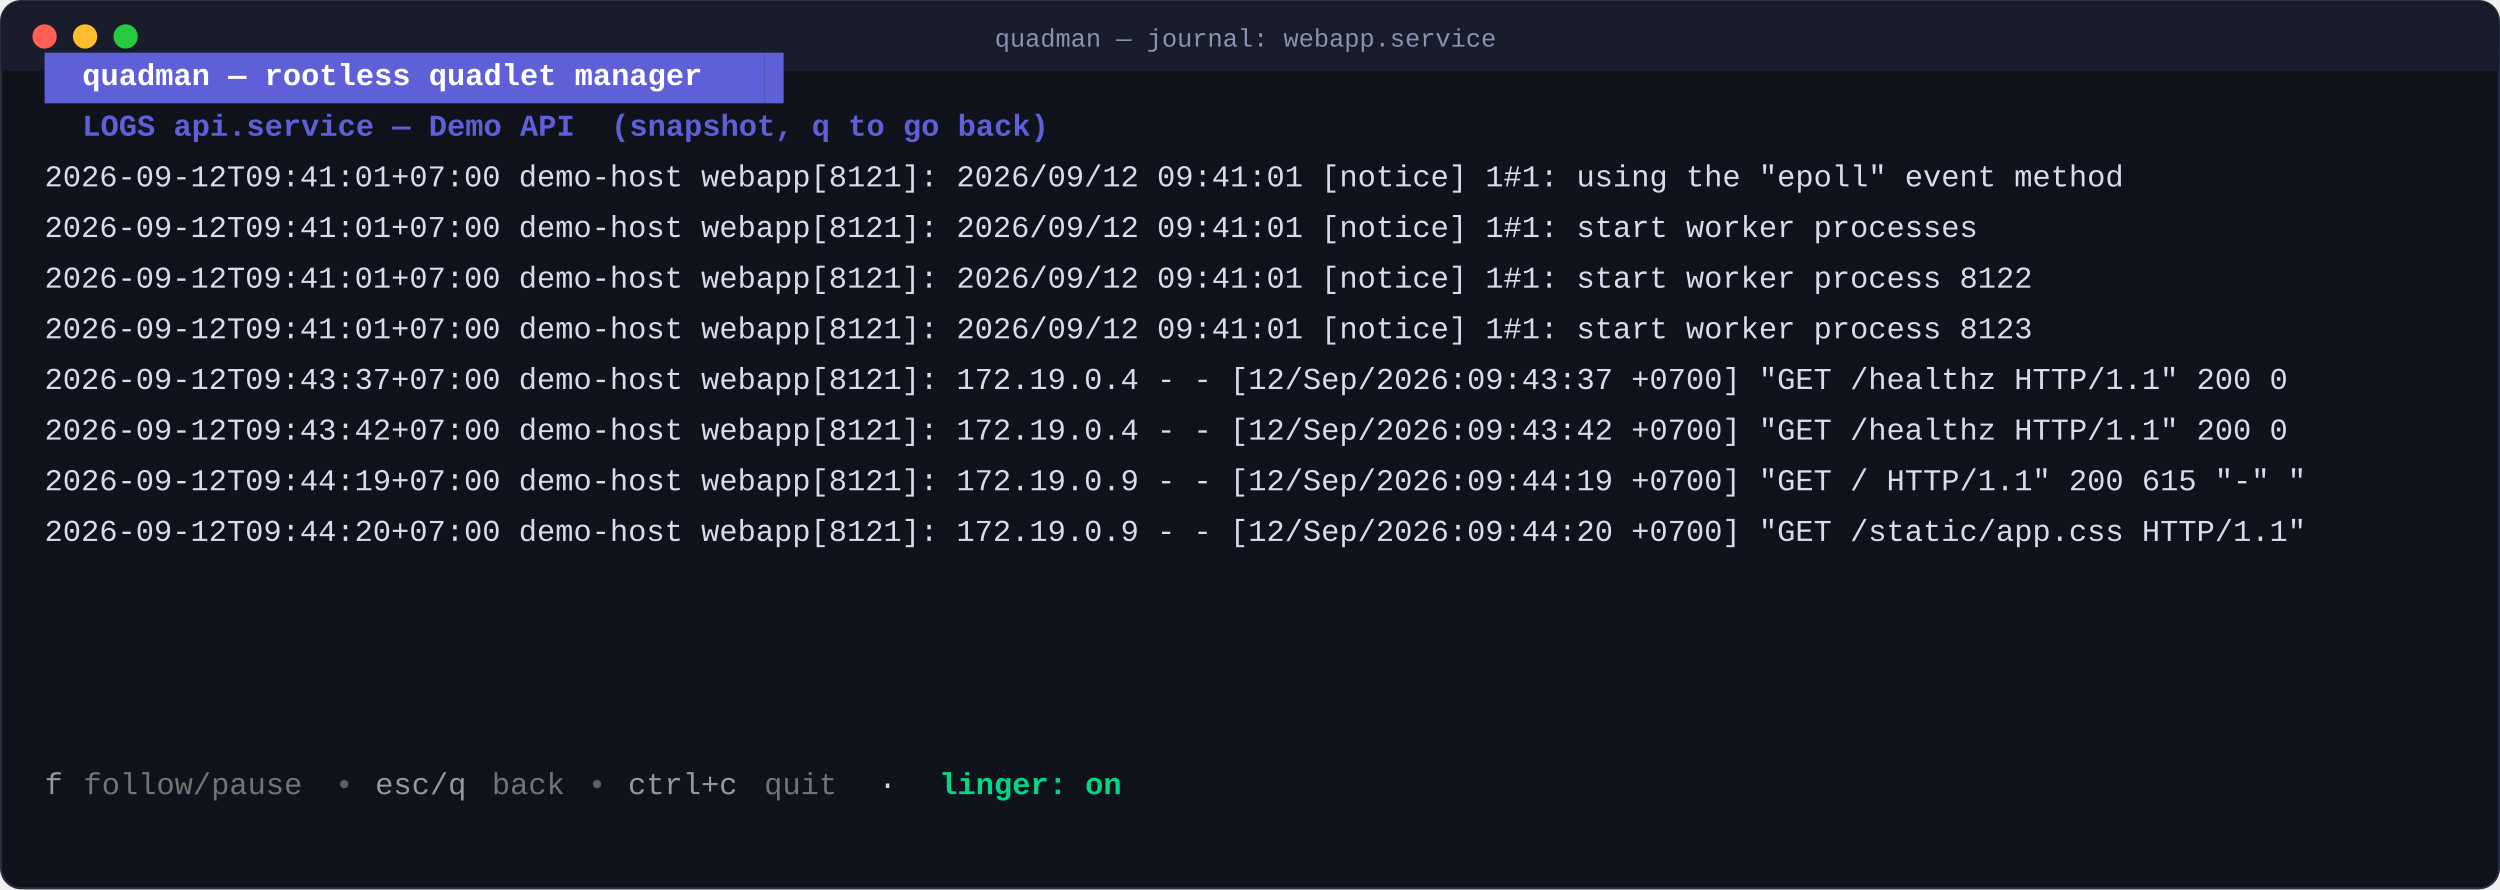
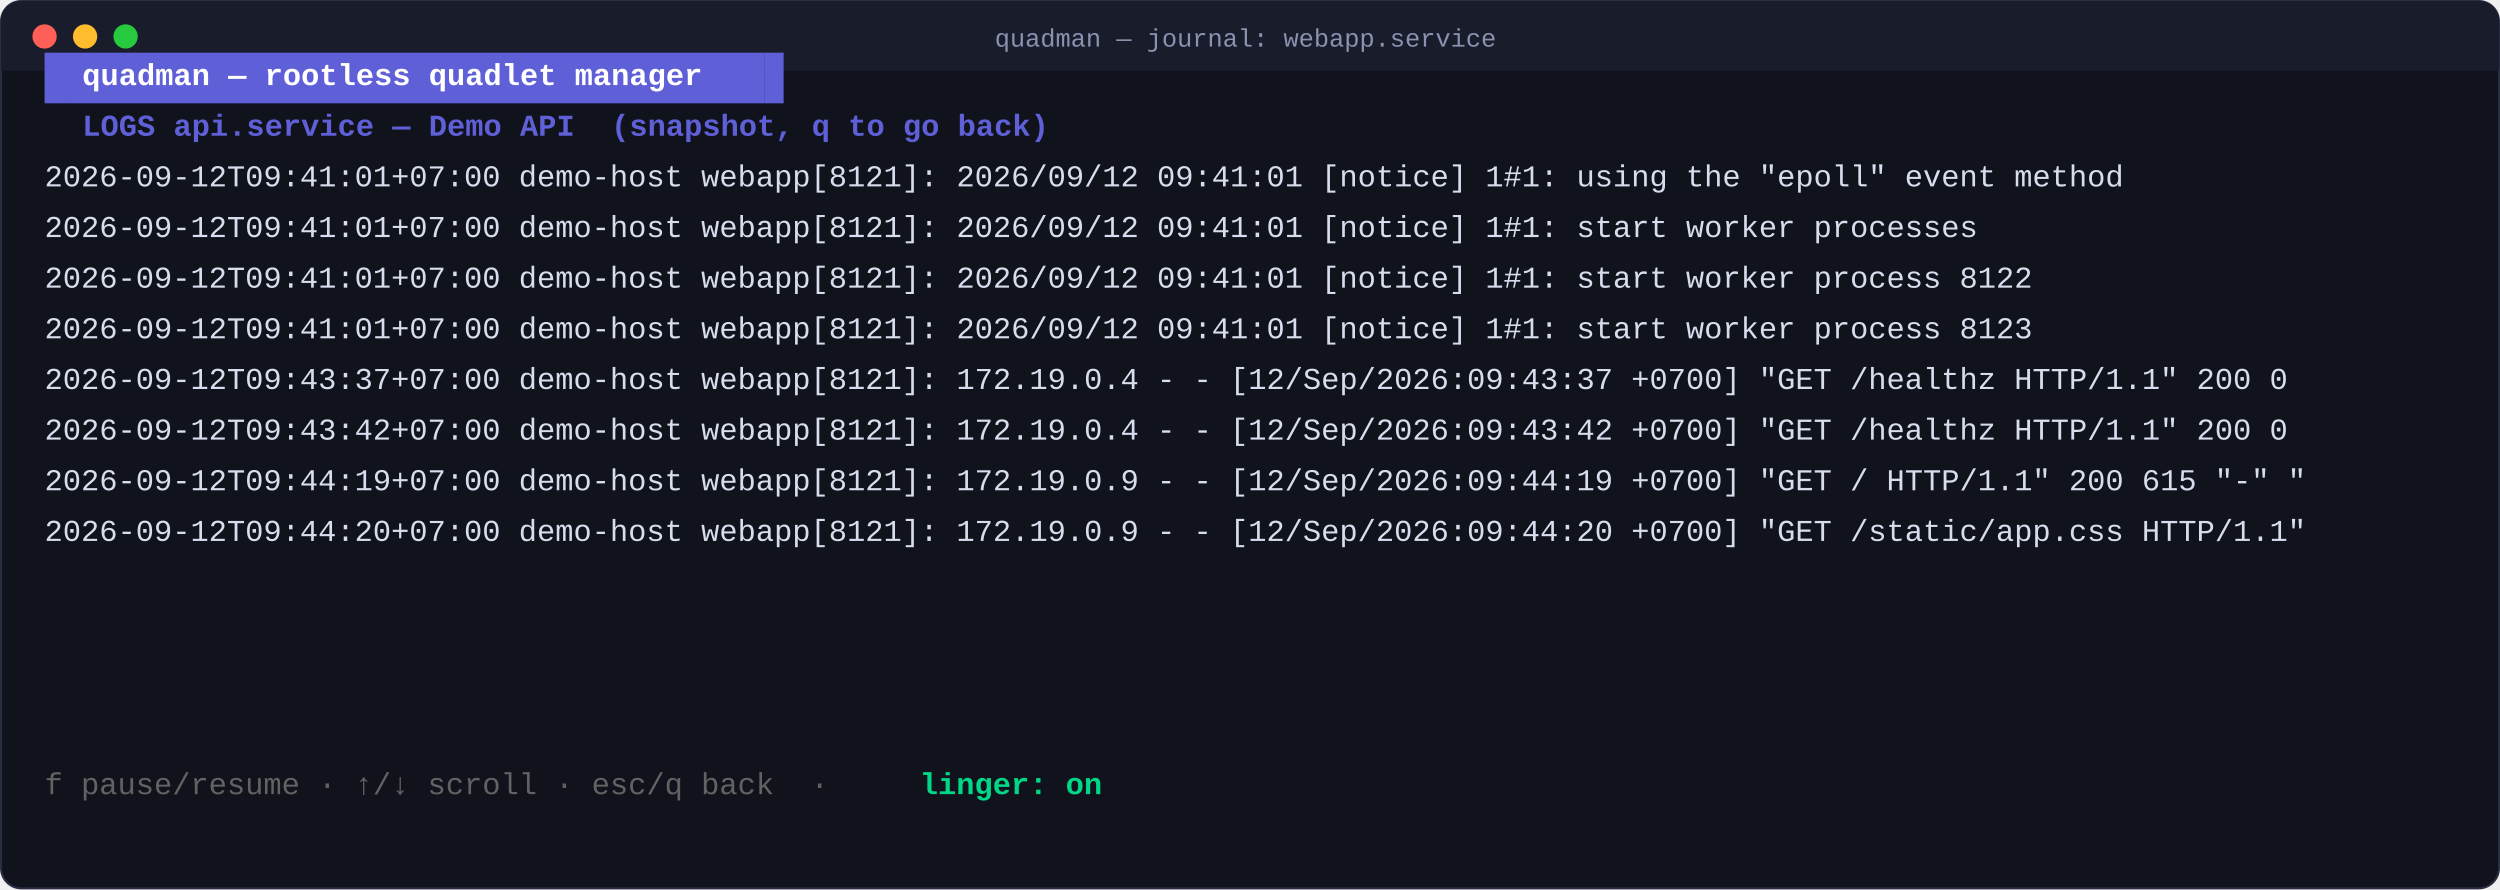
<svg xmlns="http://www.w3.org/2000/svg" width="1234" height="439" viewBox="0 0 1234 439" font-family="ui-monospace, SFMono-Regular, Menlo, Consolas, 'Liberation Mono', monospace" xml:space="preserve">
  <rect x="0.5" y="0.5" width="1233" height="438" rx="10" fill="#10121c" stroke="#2a2e42" />
  <rect x="0.5" y="0.5" width="1233" height="34" rx="10" fill="#191c2b" />
  <rect x="0.5" y="26" width="1233" height="9" fill="#191c2b" />
  <circle cx="22" cy="18" r="6" fill="#ff5f56" />
  <circle cx="42" cy="18" r="6" fill="#ffbd2e" />
  <circle cx="62" cy="18" r="6" fill="#27c93f" />
  <text x="491" y="23" font-size="12.5" fill="#8b91af">quadman — journal: webapp.service</text>
  <rect x="22.0" y="26.0" width="9.6" height="25.0" fill="#5f5fd7" />
  <text x="22.0" y="42.0" font-size="15" fill="#d8dcec" textLength="9.6" lengthAdjust="spacingAndGlyphs"> </text>
  <rect x="31.6" y="26.0" width="345.6" height="25.0" fill="#5f5fd7" />
  <text x="31.6" y="42.0" font-size="15" fill="#ffffff" font-weight="bold" textLength="345.6" lengthAdjust="spacingAndGlyphs"> quadman — rootless quadlet manager </text>
  <rect x="377.2" y="26.0" width="9.6" height="25.0" fill="#5f5fd7" />
  <text x="377.2" y="42.0" font-size="15" fill="#d8dcec" textLength="9.6" lengthAdjust="spacingAndGlyphs"> </text>
  <text x="22.0" y="67.0" font-size="15" fill="#d8dcec" textLength="9.6" lengthAdjust="spacingAndGlyphs"> </text>
  <text x="31.6" y="67.0" font-size="15" fill="#5f5fd7" font-weight="bold" textLength="518.4" lengthAdjust="spacingAndGlyphs"> LOGS api.service — Demo API  (snapshot, q to go back)</text>
  <text x="550.0" y="67.0" font-size="15" fill="#d8dcec" textLength="9.6" lengthAdjust="spacingAndGlyphs"> </text>
  <text x="22.0" y="92.0" font-size="15" fill="#d8dcec" textLength="1190.4" lengthAdjust="spacingAndGlyphs">2026-09-12T09:41:01+07:00 demo-host webapp[8121]: 2026/09/12 09:41:01 [notice] 1#1: using the "epoll" event method          </text>
  <text x="22.0" y="117.0" font-size="15" fill="#d8dcec" textLength="1190.4" lengthAdjust="spacingAndGlyphs">2026-09-12T09:41:01+07:00 demo-host webapp[8121]: 2026/09/12 09:41:01 [notice] 1#1: start worker processes                  </text>
  <text x="22.0" y="142.0" font-size="15" fill="#d8dcec" textLength="1190.4" lengthAdjust="spacingAndGlyphs">2026-09-12T09:41:01+07:00 demo-host webapp[8121]: 2026/09/12 09:41:01 [notice] 1#1: start worker process 8122               </text>
  <text x="22.0" y="167.0" font-size="15" fill="#d8dcec" textLength="1190.4" lengthAdjust="spacingAndGlyphs">2026-09-12T09:41:01+07:00 demo-host webapp[8121]: 2026/09/12 09:41:01 [notice] 1#1: start worker process 8123               </text>
  <text x="22.0" y="192.0" font-size="15" fill="#d8dcec" textLength="1190.4" lengthAdjust="spacingAndGlyphs">2026-09-12T09:43:37+07:00 demo-host webapp[8121]: 172.19.0.4 - - [12/Sep/2026:09:43:37 +0700] "GET /healthz HTTP/1.1" 200 0 </text>
  <text x="22.0" y="217.0" font-size="15" fill="#d8dcec" textLength="1190.4" lengthAdjust="spacingAndGlyphs">2026-09-12T09:43:42+07:00 demo-host webapp[8121]: 172.19.0.4 - - [12/Sep/2026:09:43:42 +0700] "GET /healthz HTTP/1.1" 200 0 </text>
  <text x="22.0" y="242.0" font-size="15" fill="#d8dcec" textLength="1190.4" lengthAdjust="spacingAndGlyphs">2026-09-12T09:44:19+07:00 demo-host webapp[8121]: 172.19.0.9 - - [12/Sep/2026:09:44:19 +0700] "GET / HTTP/1.1" 200 615 "-" "</text>
  <text x="22.0" y="267.0" font-size="15" fill="#d8dcec" textLength="1190.4" lengthAdjust="spacingAndGlyphs">2026-09-12T09:44:20+07:00 demo-host webapp[8121]: 172.19.0.9 - - [12/Sep/2026:09:44:20 +0700] "GET /static/app.css HTTP/1.1"</text>
  <text x="22.0" y="292.0" font-size="15" fill="#d8dcec" textLength="1190.4" lengthAdjust="spacingAndGlyphs">                                                                                                                            </text>
  <text x="22.0" y="317.0" font-size="15" fill="#d8dcec" textLength="1190.4" lengthAdjust="spacingAndGlyphs">                                                                                                                            </text>
  <text x="22.0" y="342.0" font-size="15" fill="#d8dcec" textLength="1190.4" lengthAdjust="spacingAndGlyphs">                                                                                                                            </text>
  <text x="22.0" y="367.0" font-size="15" fill="#d8dcec" textLength="1190.4" lengthAdjust="spacingAndGlyphs">                                                                                                                            </text>
-   <text x="22.0" y="392.0" font-size="15" fill="#989898" textLength="9.6" lengthAdjust="spacingAndGlyphs">f</text>
-   <text x="31.6" y="392.0" font-size="15" fill="#d8dcec" textLength="9.6" lengthAdjust="spacingAndGlyphs"> </text>
-   <text x="41.2" y="392.0" font-size="15" fill="#747474" textLength="115.2" lengthAdjust="spacingAndGlyphs">follow/pause</text>
-   <text x="156.4" y="392.0" font-size="15" fill="#606060" textLength="28.8" lengthAdjust="spacingAndGlyphs"> • </text>
-   <text x="185.2" y="392.0" font-size="15" fill="#989898" textLength="48.0" lengthAdjust="spacingAndGlyphs">esc/q</text>
-   <text x="233.2" y="392.0" font-size="15" fill="#d8dcec" textLength="9.6" lengthAdjust="spacingAndGlyphs"> </text>
-   <text x="242.8" y="392.0" font-size="15" fill="#747474" textLength="38.4" lengthAdjust="spacingAndGlyphs">back</text>
-   <text x="281.2" y="392.0" font-size="15" fill="#606060" textLength="28.8" lengthAdjust="spacingAndGlyphs"> • </text>
-   <text x="310.0" y="392.0" font-size="15" fill="#989898" textLength="57.6" lengthAdjust="spacingAndGlyphs">ctrl+c</text>
-   <text x="367.6" y="392.0" font-size="15" fill="#d8dcec" textLength="9.6" lengthAdjust="spacingAndGlyphs"> </text>
-   <text x="377.2" y="392.0" font-size="15" fill="#747474" textLength="38.4" lengthAdjust="spacingAndGlyphs">quit</text>
-   <text x="415.6" y="392.0" font-size="15" fill="#d8dcec" textLength="48.0" lengthAdjust="spacingAndGlyphs">  ·  </text>
-   <text x="463.6" y="392.0" font-size="15" fill="#00d787" font-weight="bold" textLength="96.0" lengthAdjust="spacingAndGlyphs">linger: on</text>
+   <text x="22.0" y="392.0" font-size="15" fill="#626262" textLength="432.0" lengthAdjust="spacingAndGlyphs">f pause/resume · ↑/↓ scroll · esc/q back  ·  </text>
+   <text x="454.0" y="392.0" font-size="15" fill="#00d787" font-weight="bold" textLength="96.0" lengthAdjust="spacingAndGlyphs">linger: on</text>
</svg>
